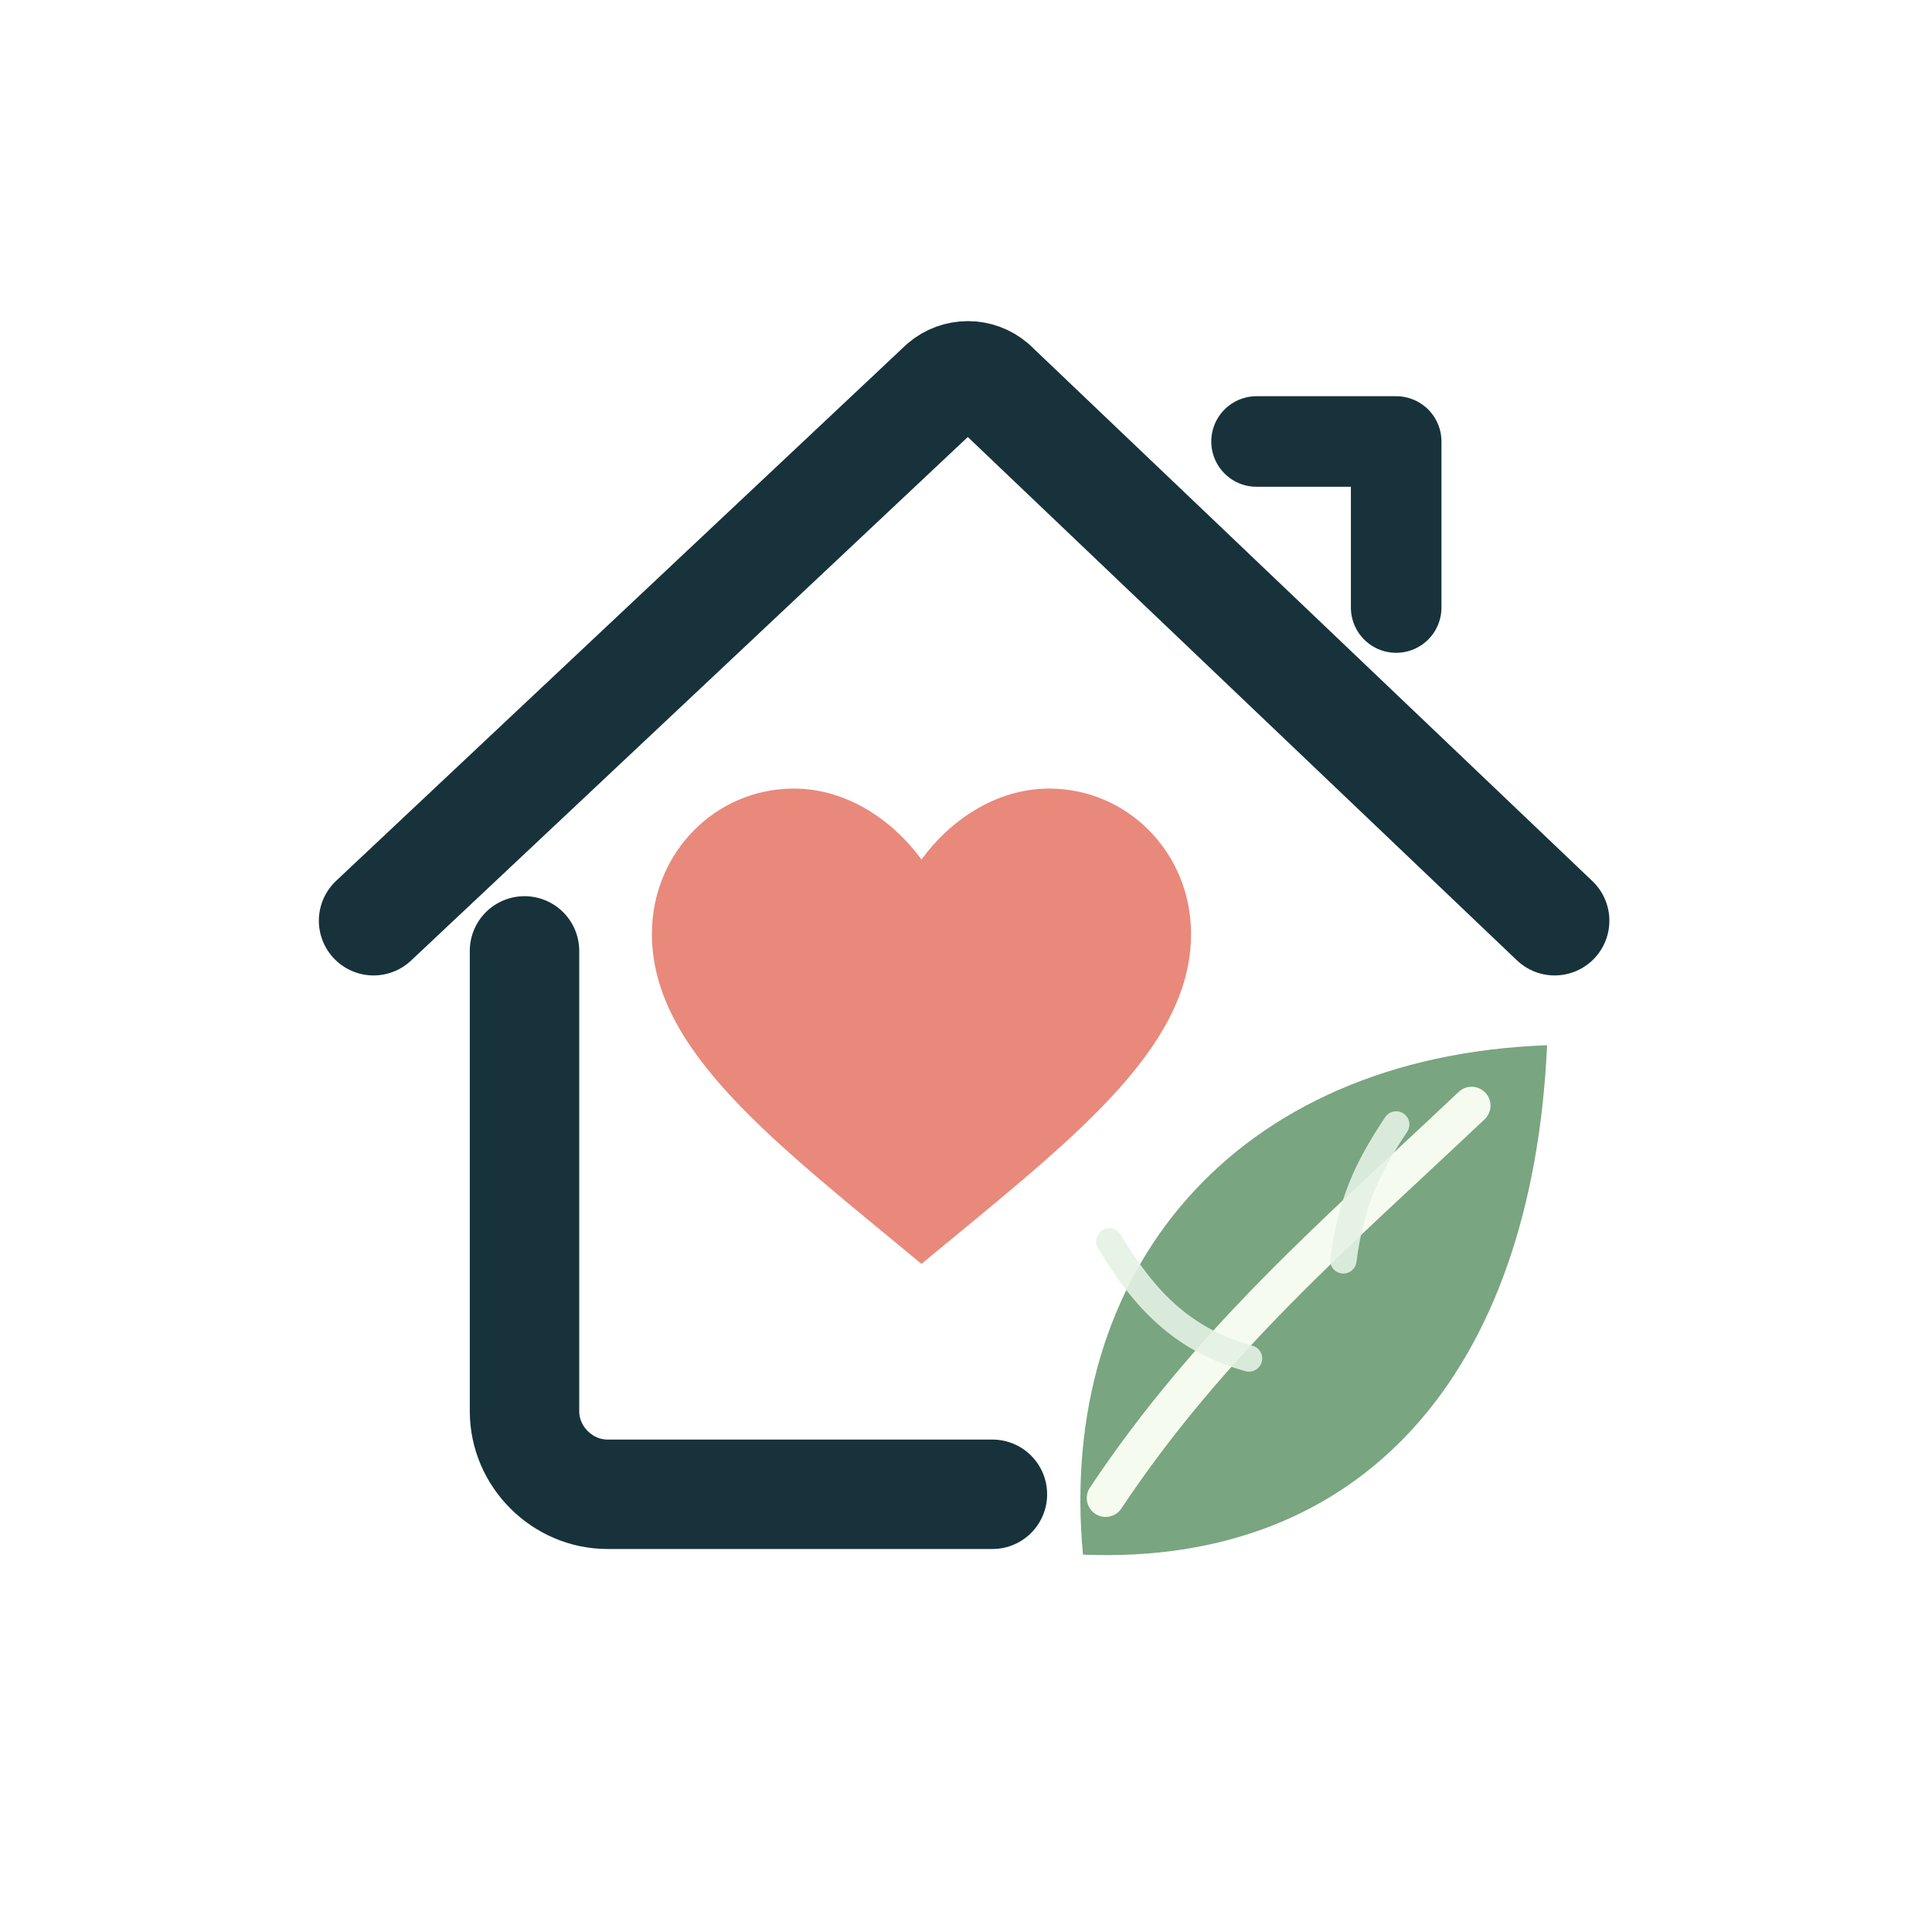
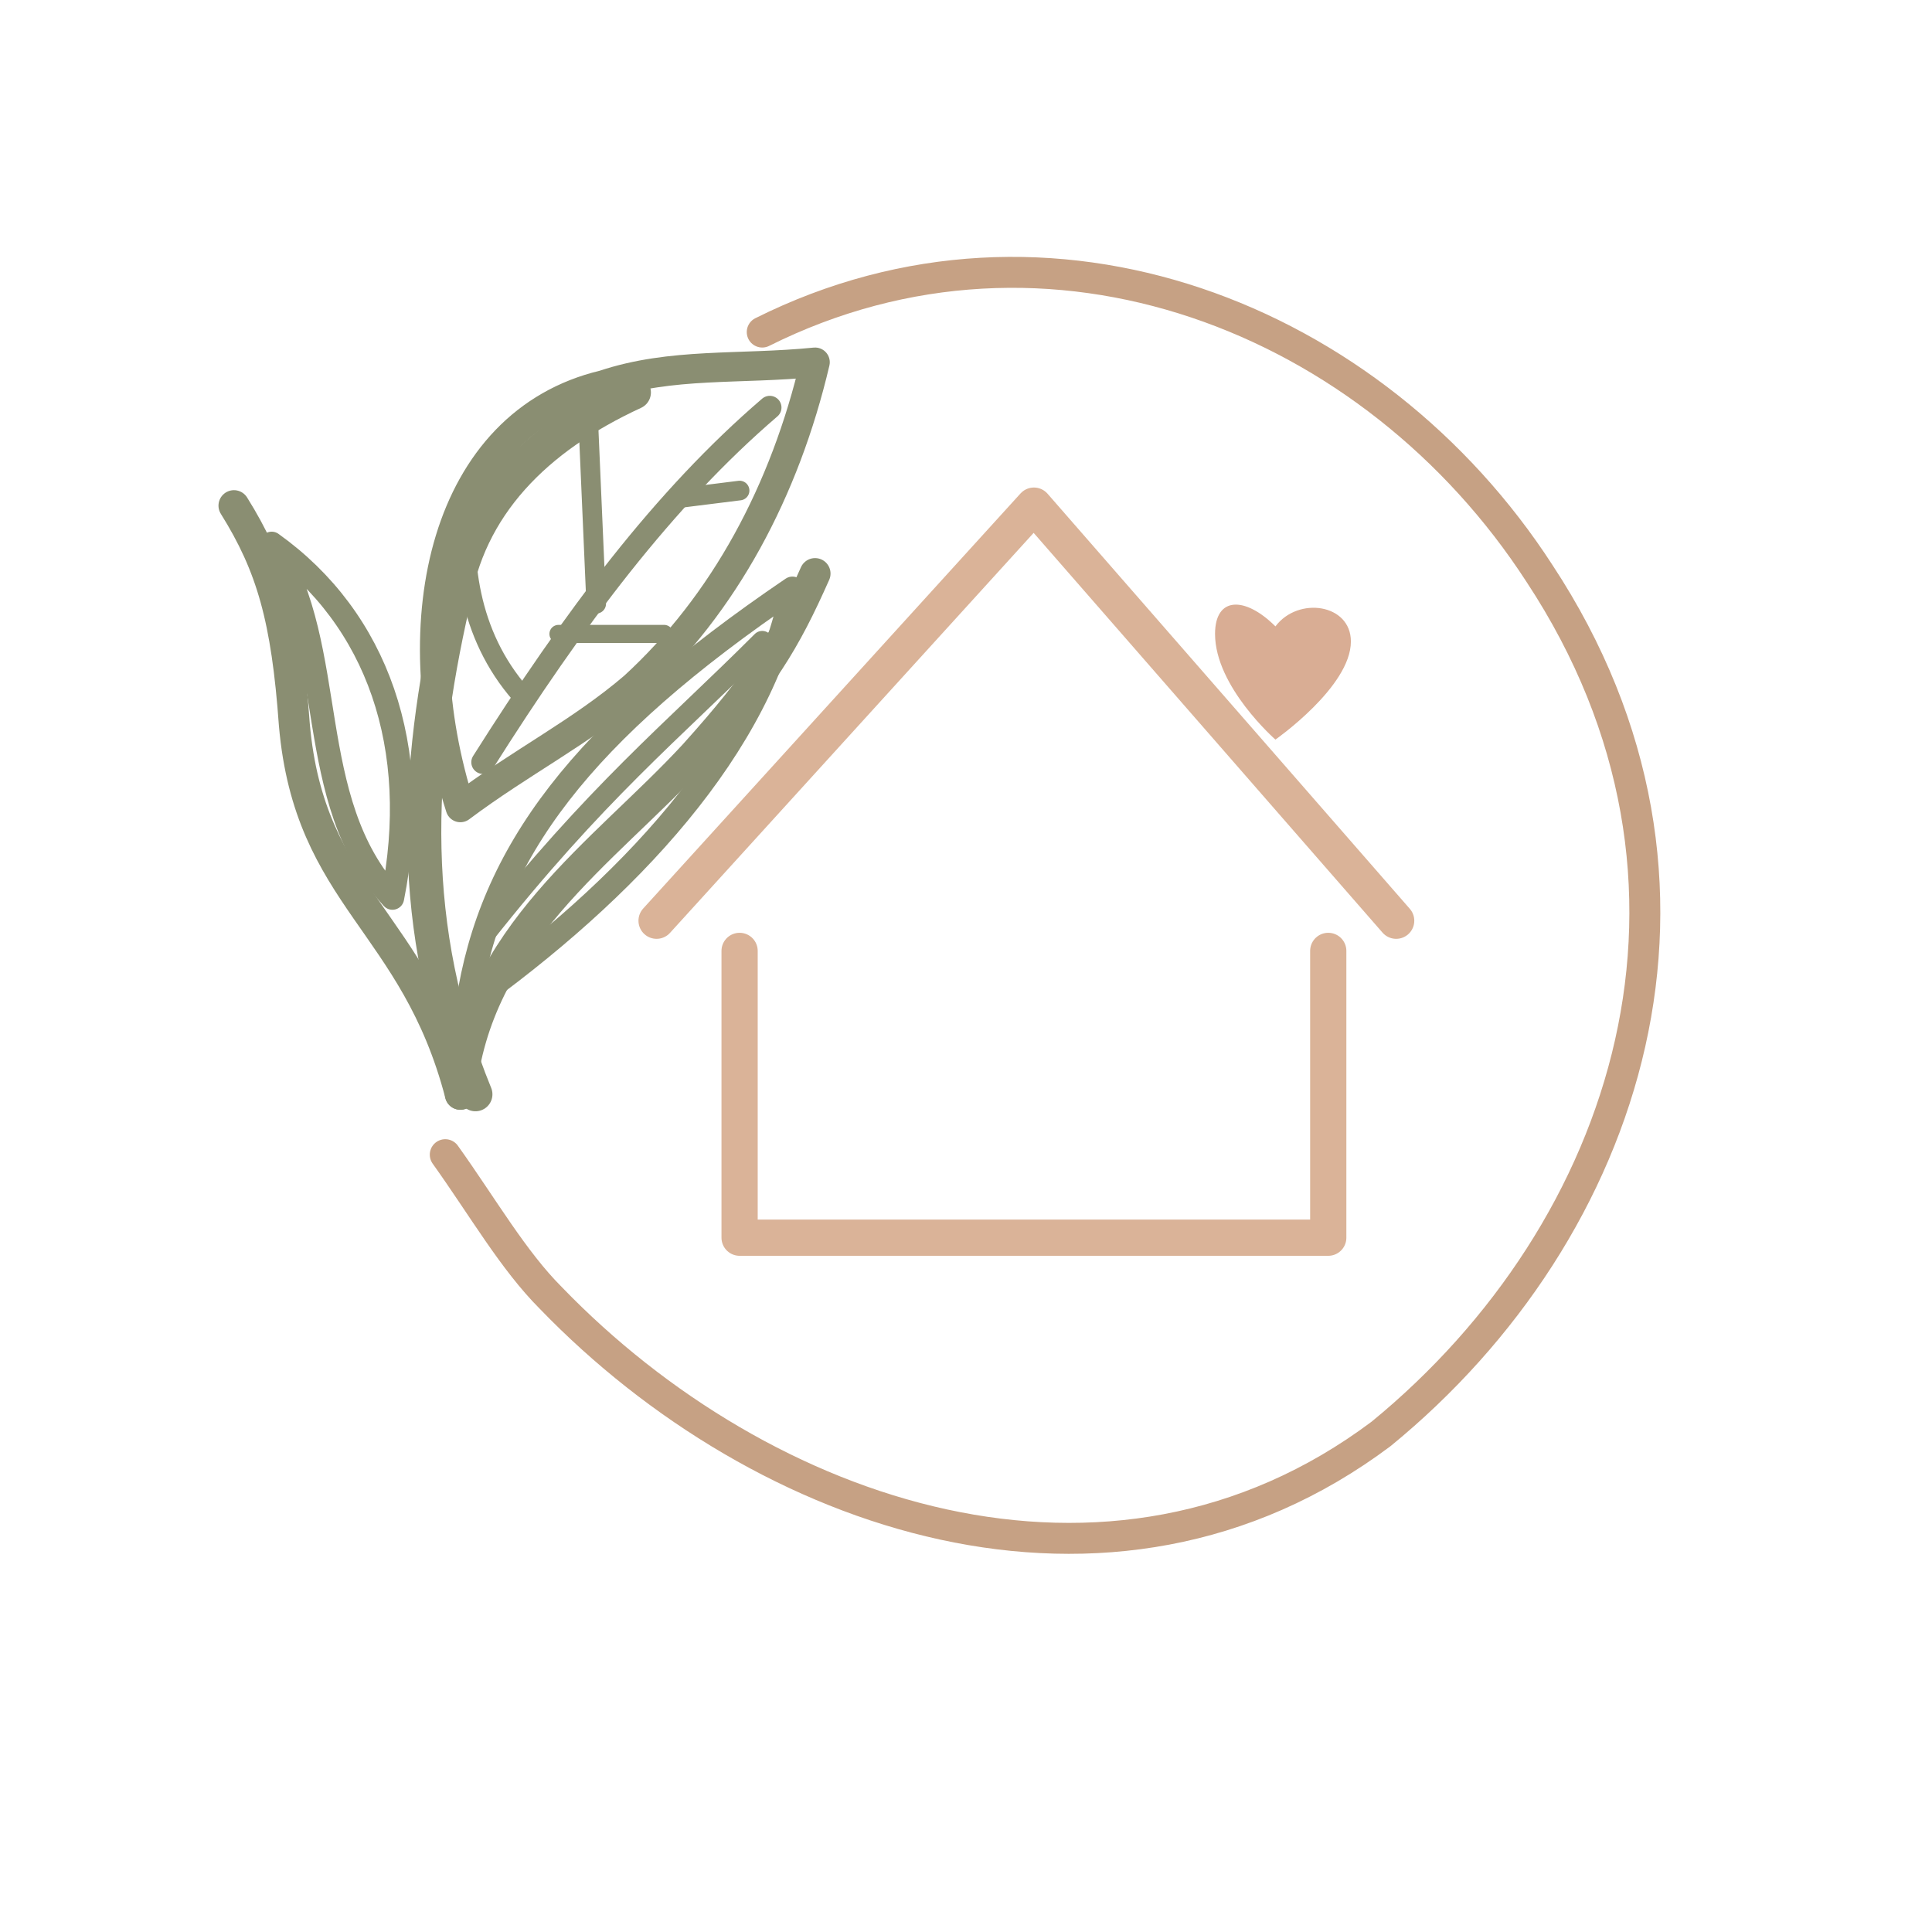
- <svg xmlns="http://www.w3.org/2000/svg" viewBox="0 0 512 512" role="img" aria-label="CuraCasa: casa con cuore e foglia">
-   <g fill="none" stroke="#17323a" stroke-width="29" stroke-linecap="round" stroke-linejoin="round">
-     <path d="M99 244 250 102a10 10 0 0 1 13 0l149 142" />
-     <path d="M139 252v122c0 12 10 22 22 22h102" />
-     <path d="M370 161v-44h-37" stroke-width="24" />
+ <svg xmlns="http://www.w3.org/2000/svg" viewBox="0 0 256 256" role="img" aria-label="CuraCasa, casa con cuore e ramoscello d'ulivo">
+   <g fill="none" stroke-linecap="round" stroke-linejoin="round">
+     <path d="M101 44 C139 25 182 42 204 76 C231 117 216 163 183 190 C147 217 101 201 73 172 C68 167 64 160 59 153" stroke="#c6a184" stroke-width="4.1" />
+     <path d="M87 122 L137 67 L185 122" stroke="#dab398" stroke-width="4.8" />
+     <path d="M98 126 V164 H176 V126" stroke="#dab398" stroke-width="4.8" />
  </g>
-   <path d="M204 258c0-23 18-41 40-41 15 0 28 9 36 20 8-11 21-20 36-20 22 0 40 18 40 41 0 33-35 59-76 93-41-34-76-60-76-93z" fill="#e8897b" transform="translate(-19 5) scale(.94)" />
-   <path d="M287 412c-7-75 40-132 123-135-4 87-49 138-123 135z" fill="#79a580" />
-   <path d="M293 397c28-42 61-70 97-104" stroke="#f6fbef" stroke-width="10" stroke-linecap="round" fill="none" />
-   <path d="M331 360c-18-5-28-16-37-31M356 334c2-15 6-24 14-36" stroke="#e4f2e3" stroke-width="7" stroke-linecap="round" fill="none" opacity=".9" />
+   <path d="M161 84 C161 79 165 79 169 83 C172 79 179 80 179 85 C179 91 169 98 169 98 C169 98 161 91 161 84Z" fill="#d9ad94" />
+   <g fill="none" stroke="#8a8e72" stroke-linecap="round" stroke-linejoin="round">
+     <path d="M63 145 C54 123 55 102 60 80 C62 67 71 58 84 52" stroke-width="4.5" />
+     <path d="M61 145 C55 122 41 119 39 96 C38 82 36 75 31 67" stroke-width="4.1" />
+     <path d="M61 145 C63 124 80 113 92 100 C101 90 104 85 108 76" stroke-width="4.1" />
+     <path d="M52 119 C40 106 45 86 36 72 C50 82 56 99 52 119Z" stroke-width="3.1" />
+     <path d="M62 133 C65 113 77 97 105 78 C101 99 83 118 62 133Z" stroke-width="3.2" />
+     <path d="M64 124 C79 105 89 97 101 85" stroke-width="2.8" />
+     <path d="M61 107 C53 82 59 56 80 51 C89 48 98 49 108 48 C104 65 96 80 84 91 C77 97 69 101 61 107Z" stroke-width="3.9" />
+     <path d="M64 101 C76 82 88 66 102 54" stroke-width="3.1" />
+     <path d="M69 92 C62 84 61 74 62 65" stroke-width="2.6" />
+     <path d="M79 80 L78 57" stroke-width="2.6" />
+     <path d="M90 66 L98 65" stroke-width="2.6" />
+     <path d="M74 84 L88 84" stroke-width="2.4" />
+   </g>
</svg>
